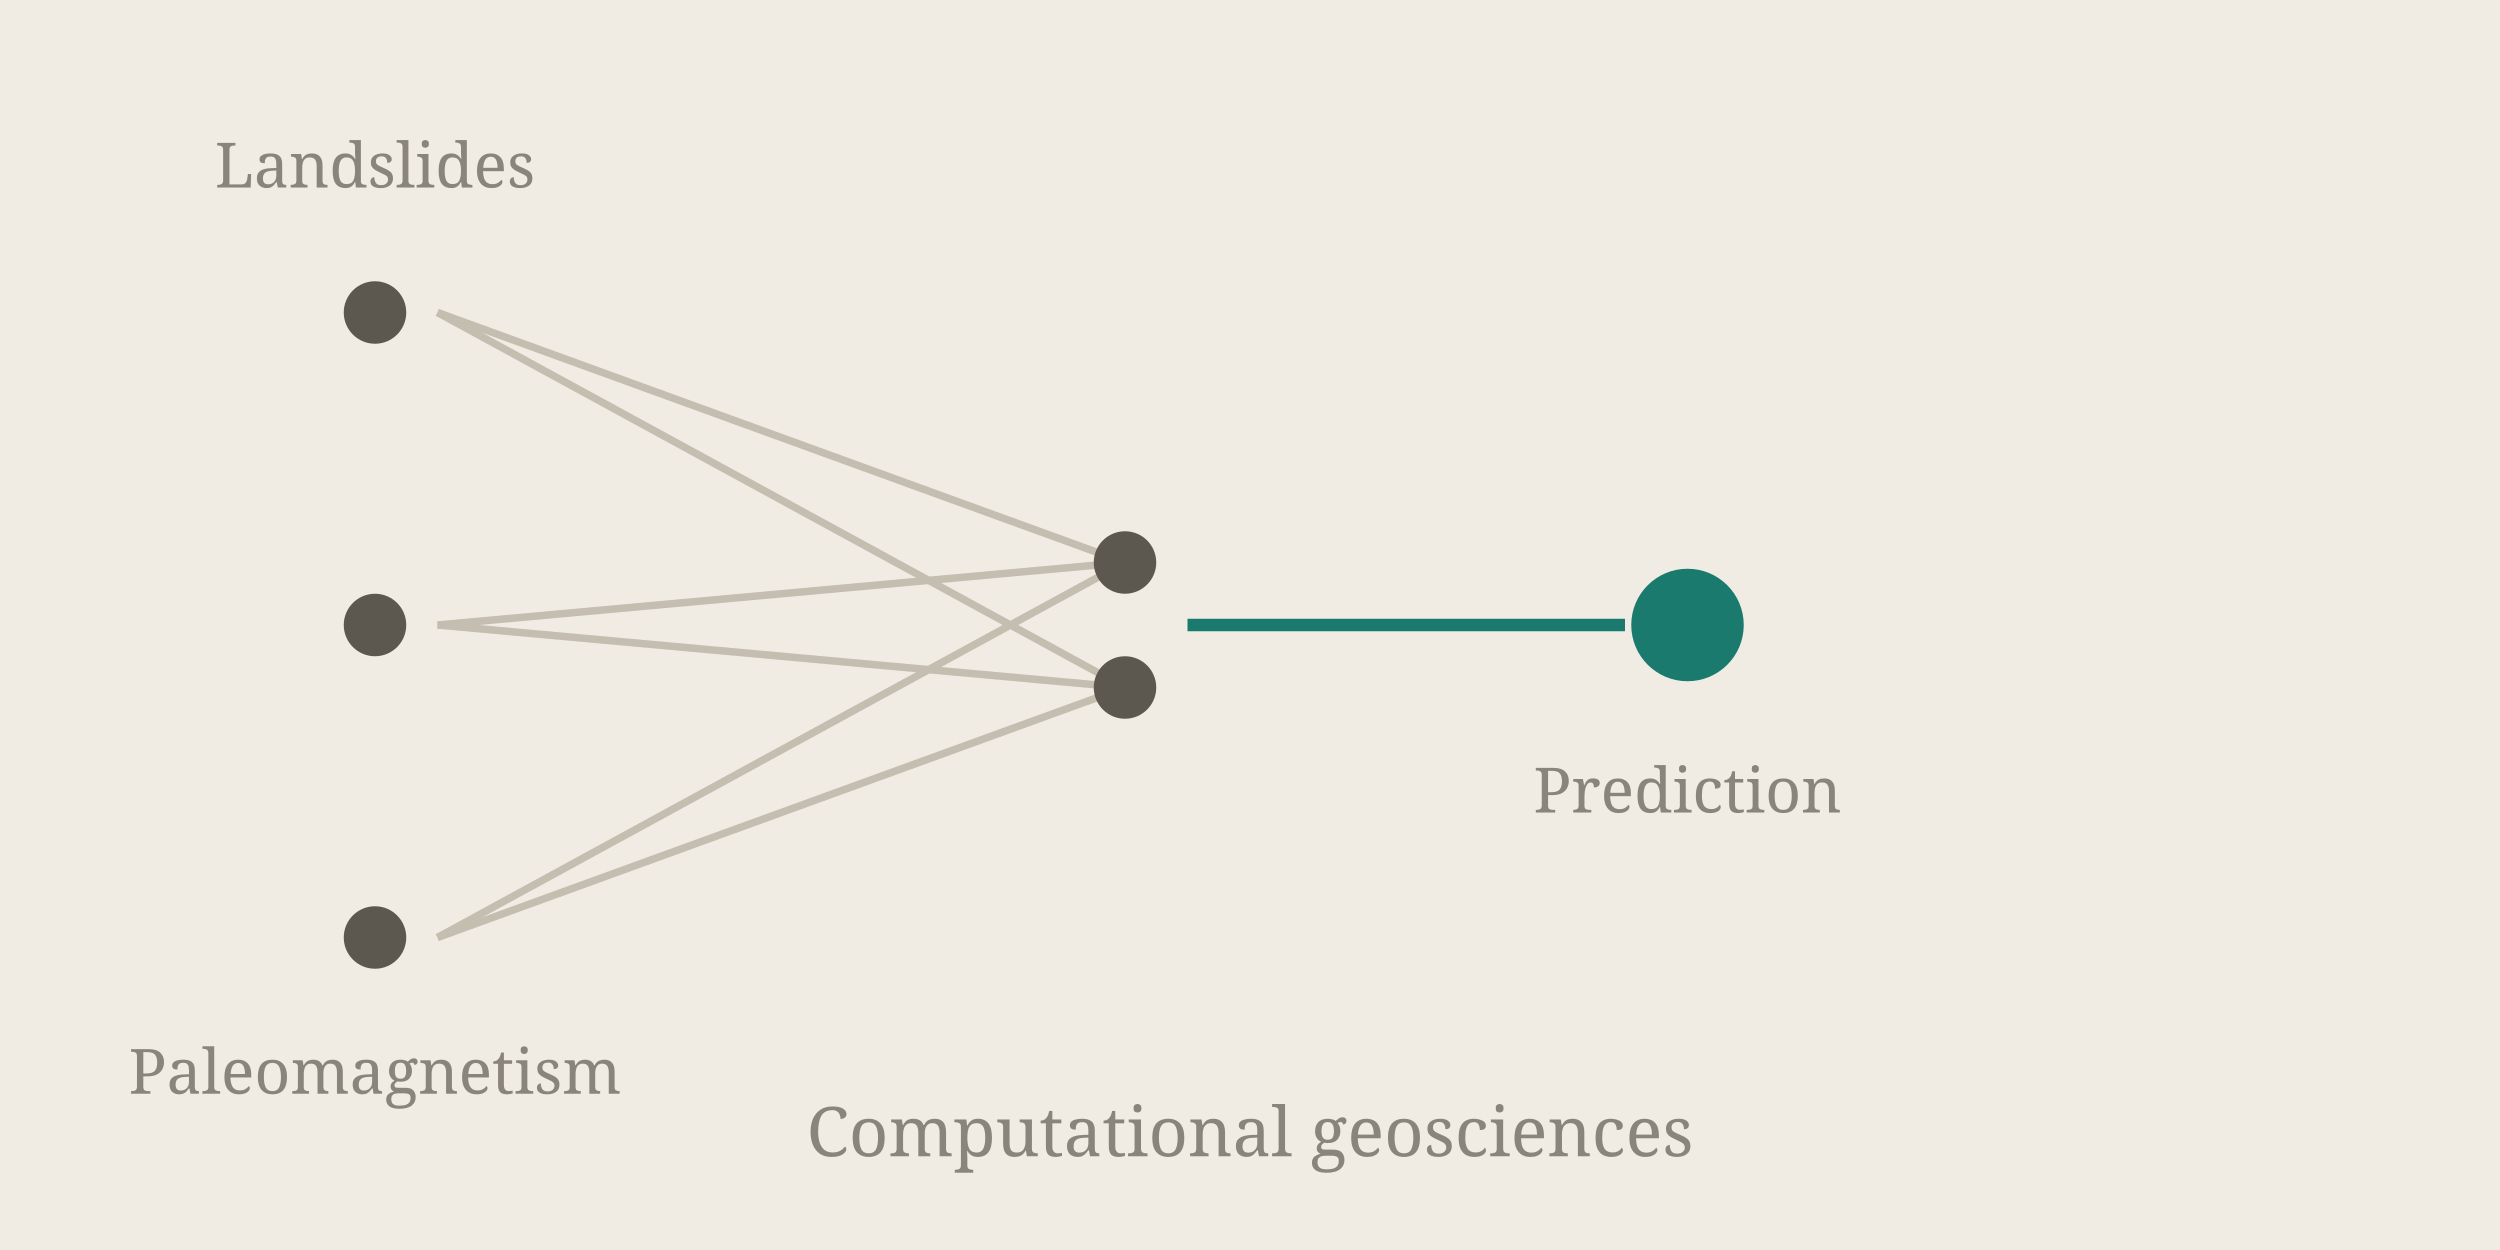
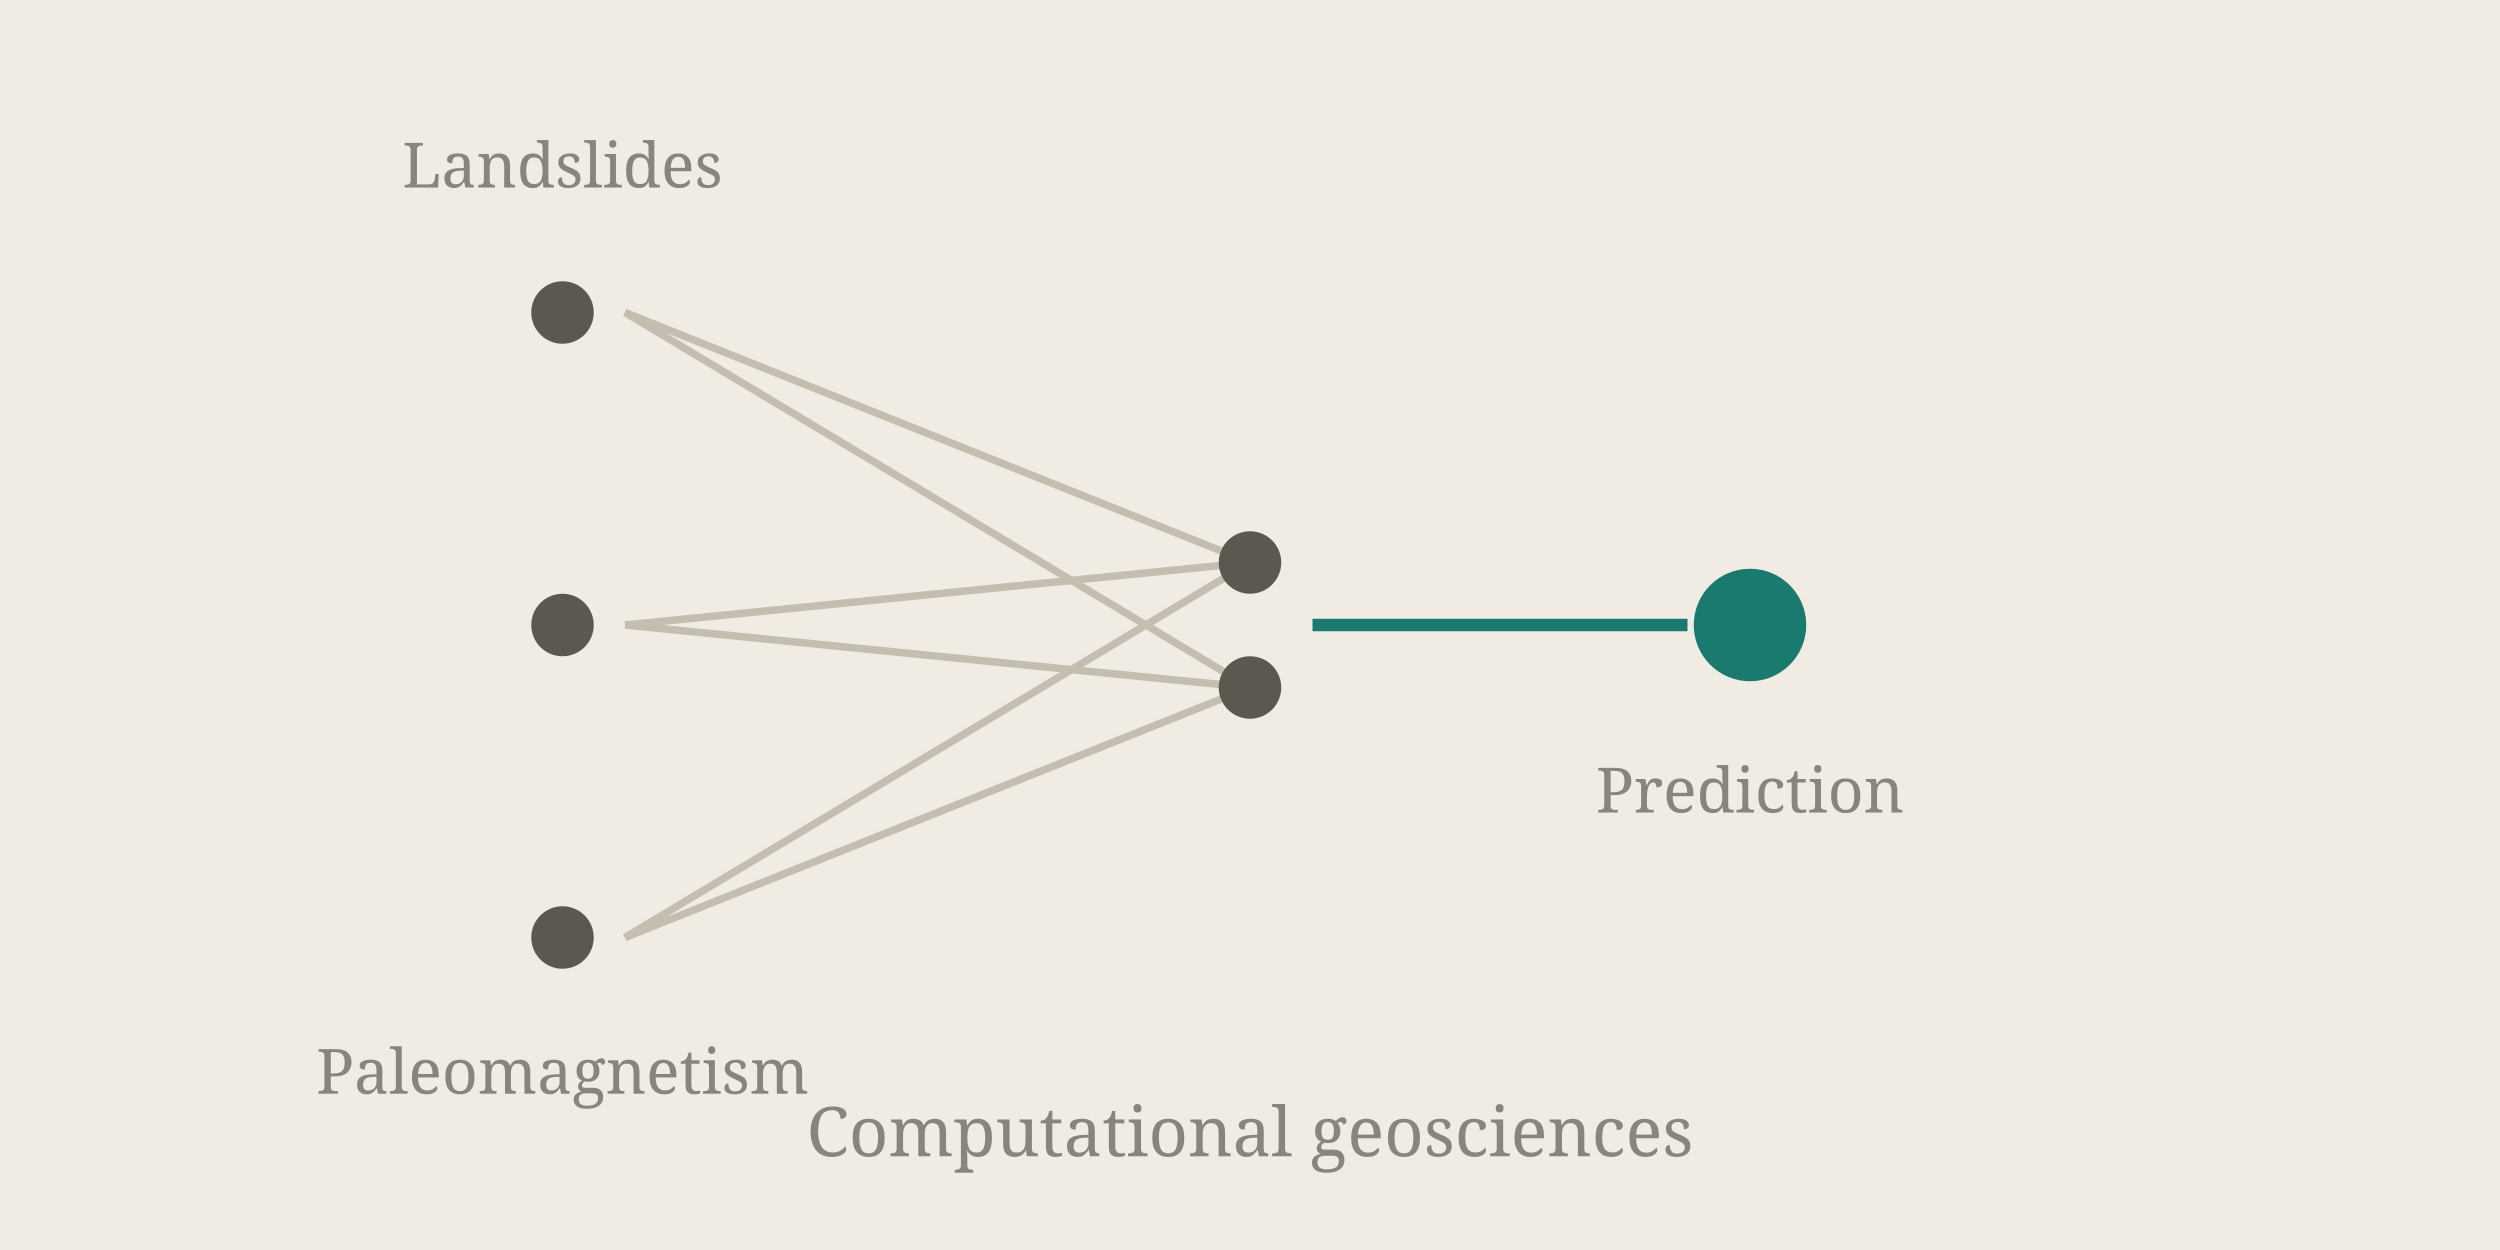
<svg xmlns="http://www.w3.org/2000/svg" viewBox="0 0 400 200">
  <rect width="400" height="200" fill="#f0ece4" />
  <g fill="#5c5850">
-     <circle cx="60" cy="50" r="5" />
-     <circle cx="60" cy="100" r="5" />
-     <circle cx="60" cy="150" r="5" />
+     <circle cx="90" cy="50" r="5" />
+     <circle cx="90" cy="100" r="5" />
+     <circle cx="90" cy="150" r="5" />
  </g>
-   <text x="60" y="30" font-family="Georgia,serif" font-size="10" fill="#8a857c" text-anchor="middle">Landslides</text>
-   <text x="60" y="175" font-family="Georgia,serif" font-size="10" fill="#8a857c" text-anchor="middle">Paleomagnetism</text>
+   <text x="90" y="30" font-family="Georgia,serif" font-size="10" fill="#8a857c" text-anchor="middle">Landslides</text>
+   <text x="90" y="175" font-family="Georgia,serif" font-size="10" fill="#8a857c" text-anchor="middle">Paleomagnetism</text>
  <g stroke="#c4beb0" stroke-width="1.2">
-     <line x1="70" y1="50" x2="180" y2="90" />
-     <line x1="70" y1="50" x2="180" y2="110" />
-     <line x1="70" y1="100" x2="180" y2="90" />
-     <line x1="70" y1="100" x2="180" y2="110" />
-     <line x1="70" y1="150" x2="180" y2="90" />
-     <line x1="70" y1="150" x2="180" y2="110" />
+     <line x1="100" y1="50" x2="200" y2="90" />
+     <line x1="100" y1="50" x2="200" y2="110" />
+     <line x1="100" y1="100" x2="200" y2="90" />
+     <line x1="100" y1="100" x2="200" y2="110" />
+     <line x1="100" y1="150" x2="200" y2="90" />
+     <line x1="100" y1="150" x2="200" y2="110" />
  </g>
  <g fill="#5c5850">
-     <circle cx="180" cy="90" r="5" />
-     <circle cx="180" cy="110" r="5" />
+     <circle cx="200" cy="90" r="5" />
+     <circle cx="200" cy="110" r="5" />
  </g>
-   <line x1="190" y1="100" x2="260" y2="100" stroke="#1a7a6d" stroke-width="2" />
-   <circle cx="270" cy="100" r="9" fill="#1a7a6d" />
-   <text x="270" y="130" font-family="Georgia,serif" font-size="10" fill="#8a857c" text-anchor="middle">Prediction</text>
+   <line x1="210" y1="100" x2="270" y2="100" stroke="#1a7a6d" stroke-width="2" />
+   <circle cx="280" cy="100" r="9" fill="#1a7a6d" />
+   <text x="280" y="130" font-family="Georgia,serif" font-size="10" fill="#8a857c" text-anchor="middle">Prediction</text>
  <text x="200" y="185" font-family="Georgia,serif" font-size="11" fill="#8a857c" text-anchor="middle">Computational geosciences</text>
</svg>
